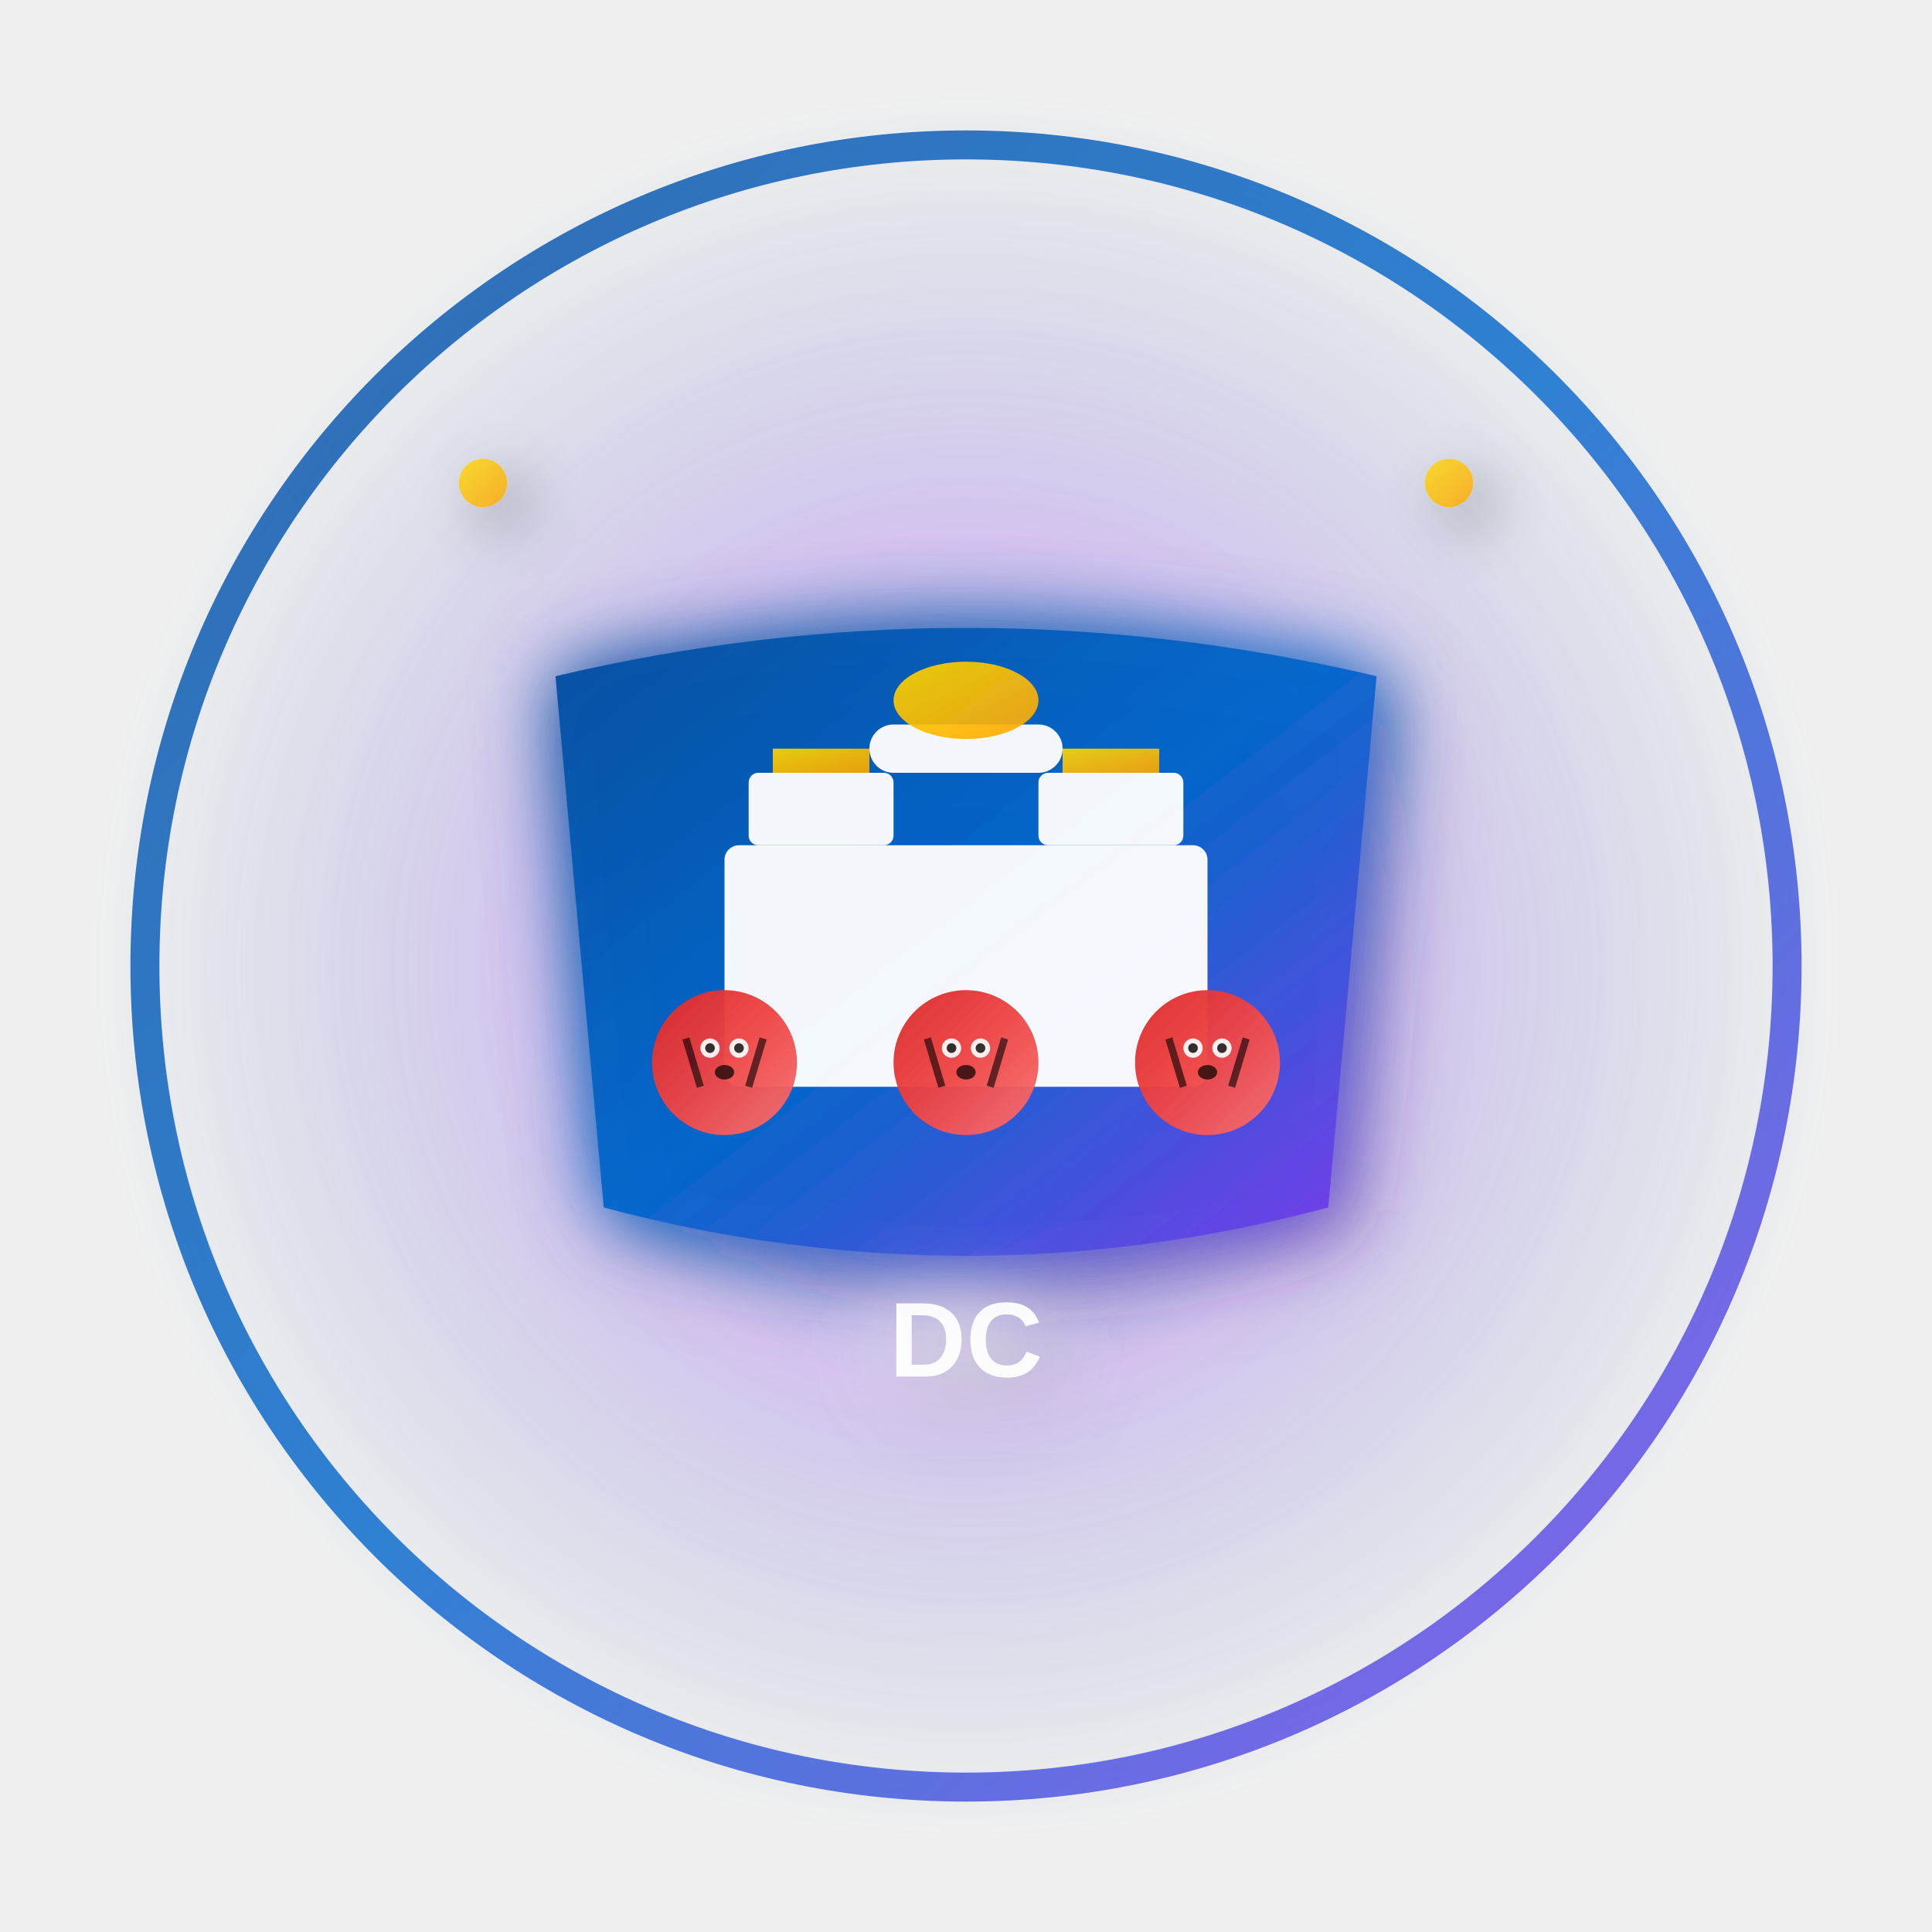
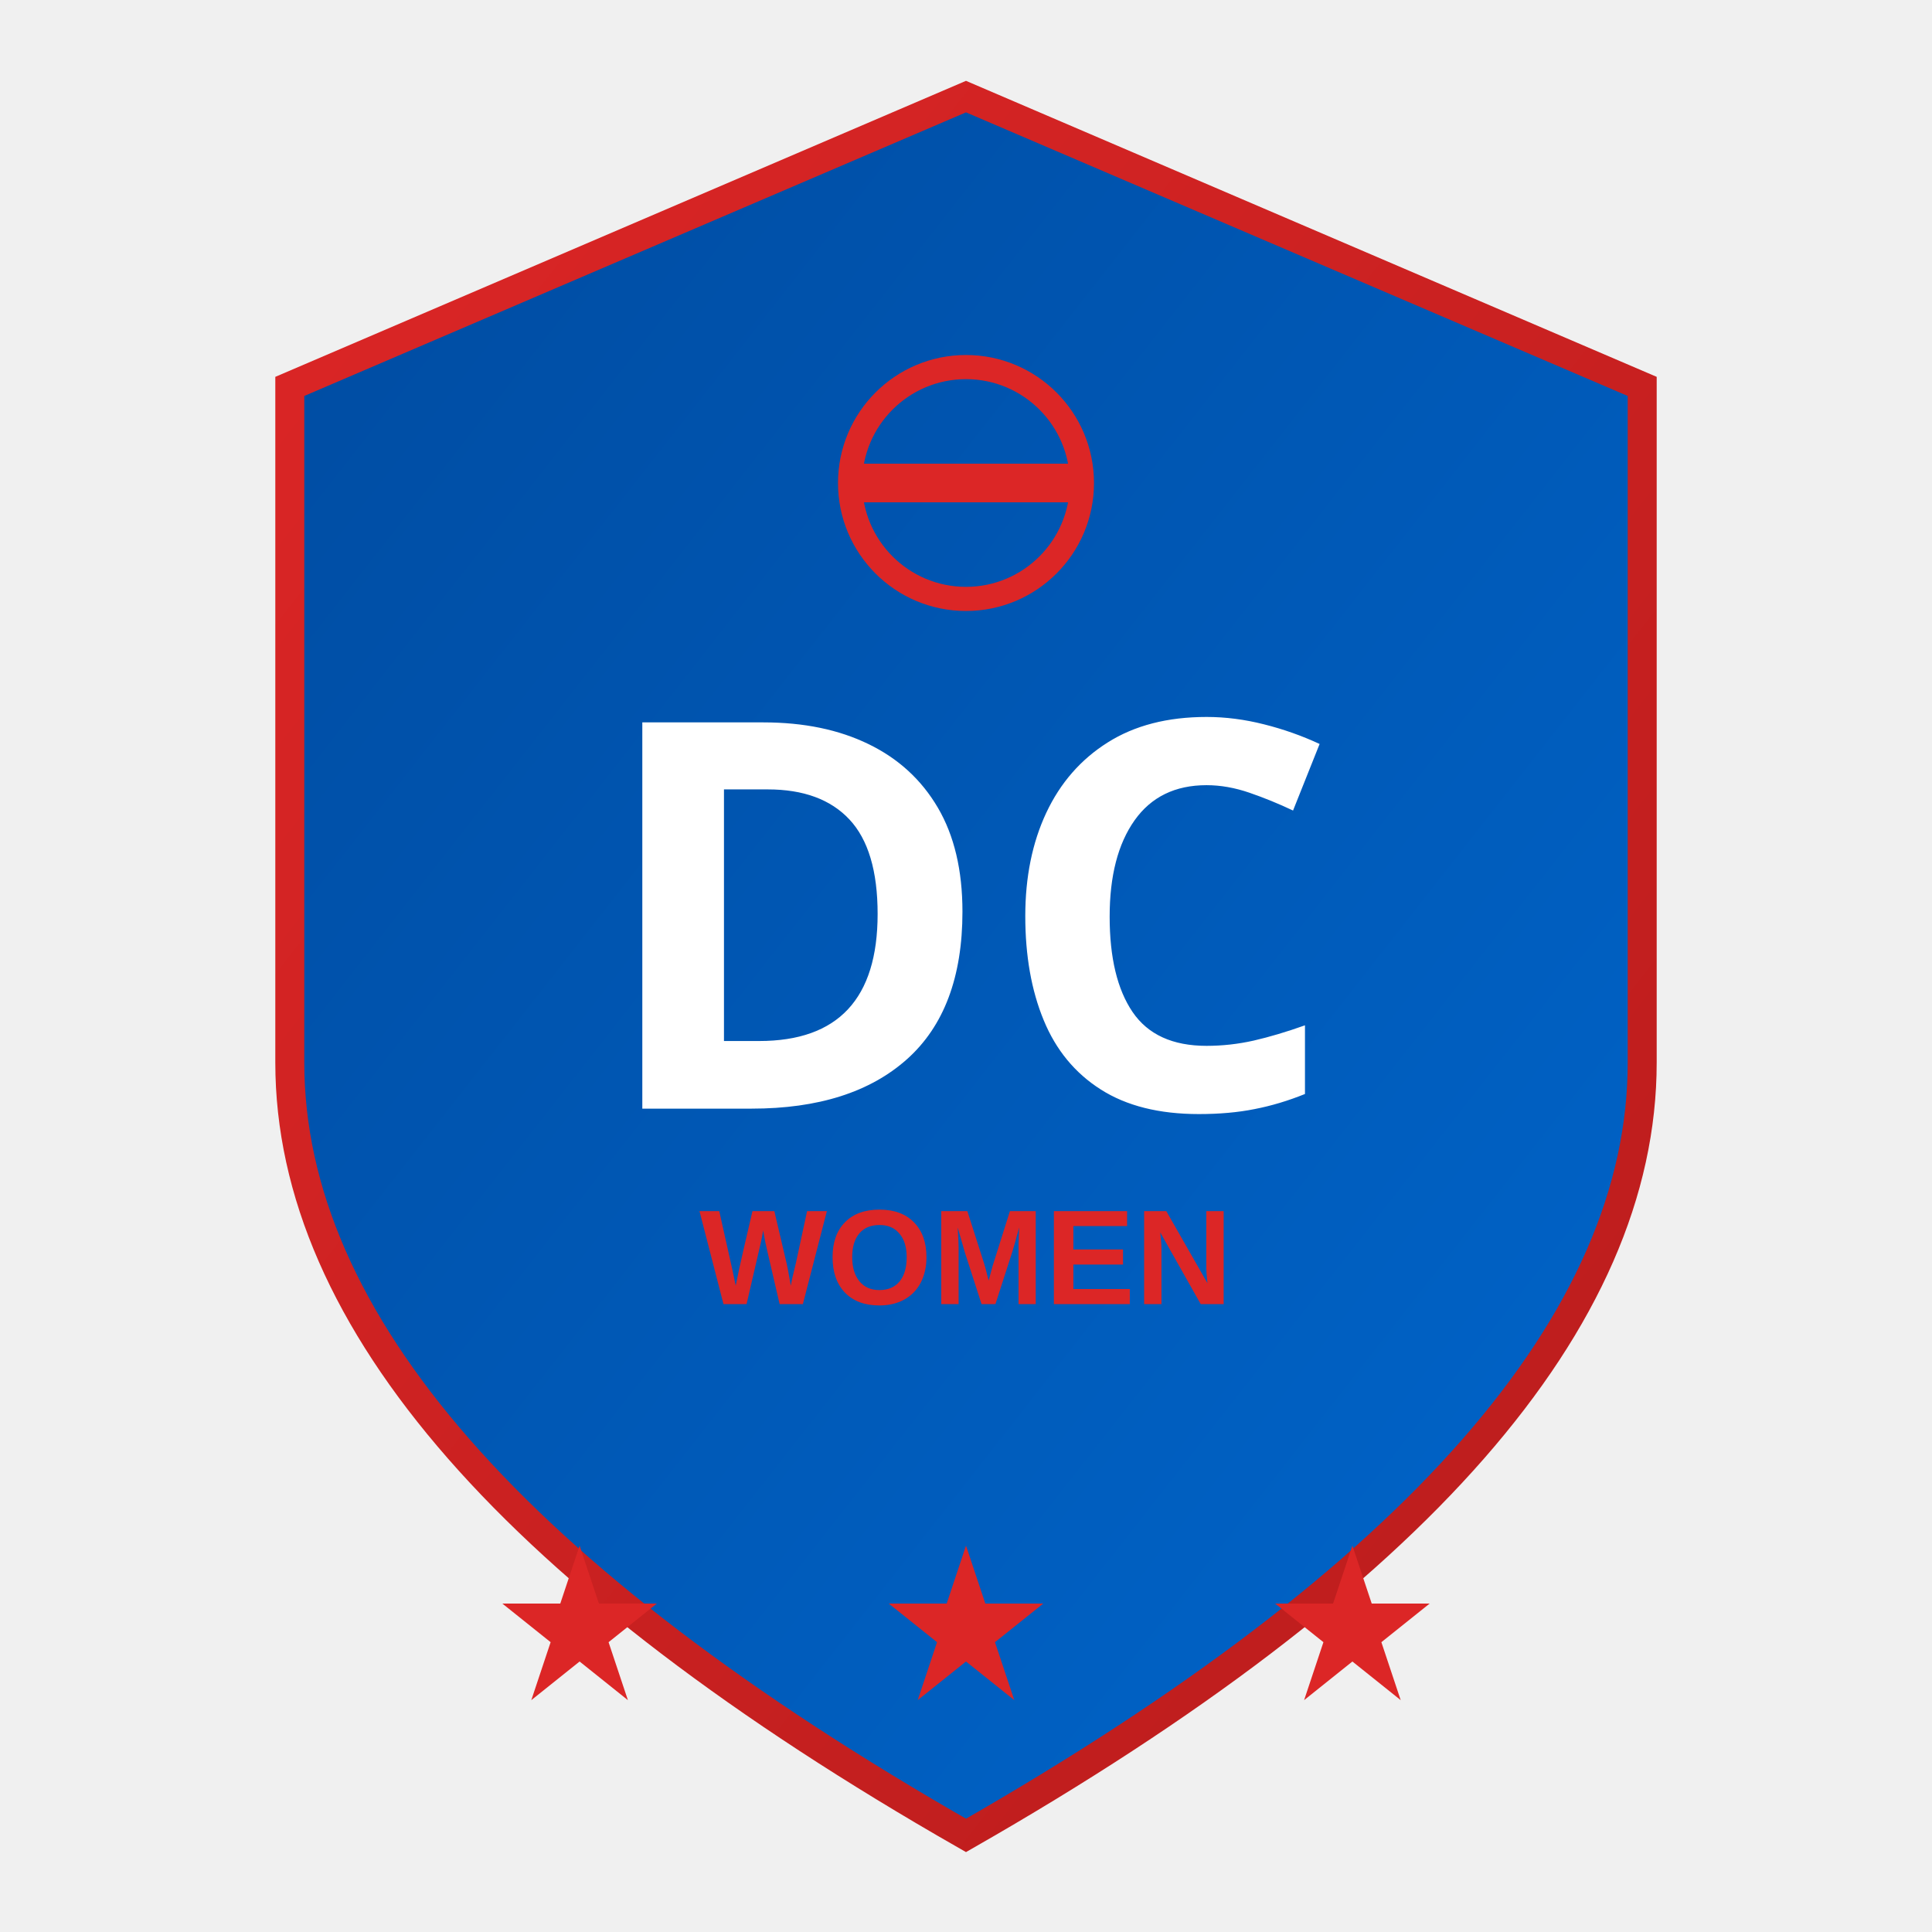
- <svg xmlns="http://www.w3.org/2000/svg" width="400" height="400" viewBox="0 0 400 400">
+ <svg xmlns="http://www.w3.org/2000/svg" width="200" height="200" viewBox="0 0 200 200">
  <defs>
-     <linearGradient id="dc-blue-gradient" x1="0%" y1="0%" x2="100%" y2="100%">
-       <stop offset="0%" stop-color="#004BA0">
-         <animate attributeName="stop-color" values="#004BA0;#0066CC;#004BA0" dur="3s" repeatCount="indefinite" />
-       </stop>
-       <stop offset="50%" stop-color="#0066CC" />
-       <stop offset="100%" stop-color="#7C3AED">
-         <animate attributeName="stop-color" values="#7C3AED;#A855F7;#7C3AED" dur="3s" repeatCount="indefinite" />
-       </stop>
+     <linearGradient id="dc-grad" x1="0%" y1="0%" x2="100%" y2="100%">
+       <stop offset="0%" style="stop-color:#004BA0;stop-opacity:1" />
+       <stop offset="100%" style="stop-color:#0066CC;stop-opacity:1" />
    </linearGradient>
-     <linearGradient id="dc-red-gradient" x1="0%" y1="0%" x2="100%" y2="100%">
-       <stop offset="0%" stop-color="#DC2626" />
-       <stop offset="50%" stop-color="#EF4444" />
-       <stop offset="100%" stop-color="#F87171" />
+     <linearGradient id="dc-red" x1="0%" y1="0%" x2="100%" y2="100%">
+       <stop offset="0%" style="stop-color:#DC2626;stop-opacity:1" />
+       <stop offset="100%" style="stop-color:#B91C1C;stop-opacity:1" />
    </linearGradient>
-     <linearGradient id="dc-gold-gradient" x1="0%" y1="0%" x2="100%" y2="100%">
-       <stop offset="0%" stop-color="#FFD700" />
-       <stop offset="100%" stop-color="#FFA500" />
-     </linearGradient>
-     <radialGradient id="dc-glow-gradient" cx="50%" cy="50%">
-       <stop offset="0%" stop-color="#004BA0" stop-opacity="0.8" />
-       <stop offset="50%" stop-color="#7C3AED" stop-opacity="0.4" />
-       <stop offset="100%" stop-color="#004BA0" stop-opacity="0" />
-     </radialGradient>
-     <filter id="dc-shadow" x="-50%" y="-50%" width="200%" height="200%">
-       <feGaussianBlur in="SourceAlpha" stdDeviation="6" />
-       <feOffset dx="4" dy="4" result="offsetblur" />
-       <feComponentTransfer>
-         <feFuncA type="linear" slope="0.4" />
-       </feComponentTransfer>
-       <feMerge>
-         <feMergeNode />
-         <feMergeNode in="SourceGraphic" />
-       </feMerge>
-     </filter>
-     <filter id="dc-glow" x="-100%" y="-100%" width="300%" height="300%">
-       <feGaussianBlur stdDeviation="8" result="coloredBlur" />
-       <feMerge>
-         <feMergeNode in="coloredBlur" />
-         <feMergeNode in="SourceGraphic" />
-       </feMerge>
-     </filter>
  </defs>
-   <circle cx="200" cy="200" r="180" fill="url(#dc-glow-gradient)" opacity="0.6">
-     <animate attributeName="opacity" values="0.6;0.9;0.6" dur="2.5s" repeatCount="indefinite" />
-     <animateTransform attributeName="transform" type="scale" values="1;1.05;1" dur="2.5s" repeatCount="indefinite" />
-   </circle>
-   <circle cx="200" cy="200" r="170" fill="none" stroke="url(#dc-blue-gradient)" stroke-width="6" opacity="0.8">
-     <animateTransform attributeName="transform" type="rotate" values="0 200 200;360 200 200" dur="20s" repeatCount="indefinite" />
-   </circle>
-   <g transform="translate(200,200)" filter="url(#dc-shadow)">
-     <path d="M-85,-60 Q0,-80 85,-60 L75,50 Q0,70 -75,50 Z" fill="url(#dc-blue-gradient)" filter="url(#dc-glow)" opacity="0.95">
-       <animate attributeName="opacity" values="0.95;1;0.95" dur="3s" repeatCount="indefinite" />
-     </path>
-     <g transform="translate(0,-25)">
-       <rect x="-50" y="0" width="100" height="50" fill="#FFFFFF" opacity="0.95" rx="3">
-         <animate attributeName="opacity" values="0.95;1;0.95" dur="2s" repeatCount="indefinite" />
-       </rect>
-       <rect x="-45" y="-15" width="30" height="15" fill="#FFFFFF" opacity="0.95" rx="2" />
-       <rect x="-40" y="-20" width="20" height="5" fill="url(#dc-gold-gradient)" opacity="0.9" />
-       <rect x="15" y="-15" width="30" height="15" fill="#FFFFFF" opacity="0.95" rx="2" />
-       <rect x="20" y="-20" width="20" height="5" fill="url(#dc-gold-gradient)" opacity="0.9" />
-       <rect x="-20" y="-25" width="40" height="10" fill="#FFFFFF" opacity="0.95" rx="5" />
-       <ellipse cx="0" cy="-30" rx="15" ry="8" fill="url(#dc-gold-gradient)" opacity="0.9" />
-       <line x1="-35" y1="0" x2="-35" y2="50" stroke="url(#dc-blue-gradient)" stroke-width="2" opacity="0.7" />
-       <line x1="35" y1="0" x2="35" y2="50" stroke="url(#dc-blue-gradient)" stroke-width="2" opacity="0.7" />
-     </g>
-     <g transform="translate(-50,20)">
-       <g>
-         <circle cx="0" cy="0" r="15" fill="url(#dc-red-gradient)" opacity="0.95">
-           <animate attributeName="r" values="15;17;15" dur="2s" repeatCount="indefinite" />
-         </circle>
-         <circle cx="-3" cy="-3" r="2" fill="#FFFFFF" opacity="0.9" />
-         <circle cx="3" cy="-3" r="2" fill="#FFFFFF" opacity="0.9" />
-         <circle cx="-3" cy="-3" r="1" fill="#000000" opacity="0.8" />
-         <circle cx="3" cy="-3" r="1" fill="#000000" opacity="0.8" />
-         <ellipse cx="0" cy="2" rx="2" ry="1.5" fill="#000000" opacity="0.7" />
-         <path d="M-8,-5 L-5,5 M8,-5 L5,5" stroke="#000000" stroke-width="1.5" opacity="0.6" />
-       </g>
-     </g>
-     <g transform="translate(0,20)">
-       <g>
-         <circle cx="0" cy="0" r="15" fill="url(#dc-red-gradient)" opacity="0.95">
-           <animate attributeName="r" values="15;17;15" dur="2s" begin="0.3s" repeatCount="indefinite" />
-         </circle>
-         <circle cx="-3" cy="-3" r="2" fill="#FFFFFF" opacity="0.9" />
-         <circle cx="3" cy="-3" r="2" fill="#FFFFFF" opacity="0.9" />
-         <circle cx="-3" cy="-3" r="1" fill="#000000" opacity="0.8" />
-         <circle cx="3" cy="-3" r="1" fill="#000000" opacity="0.8" />
-         <ellipse cx="0" cy="2" rx="2" ry="1.5" fill="#000000" opacity="0.7" />
-         <path d="M-8,-5 L-5,5 M8,-5 L5,5" stroke="#000000" stroke-width="1.5" opacity="0.6" />
-       </g>
-     </g>
-     <g transform="translate(50,20)">
-       <g>
-         <circle cx="0" cy="0" r="15" fill="url(#dc-red-gradient)" opacity="0.95">
-           <animate attributeName="r" values="15;17;15" dur="2s" begin="0.6s" repeatCount="indefinite" />
-         </circle>
-         <circle cx="-3" cy="-3" r="2" fill="#FFFFFF" opacity="0.9" />
-         <circle cx="3" cy="-3" r="2" fill="#FFFFFF" opacity="0.9" />
-         <circle cx="-3" cy="-3" r="1" fill="#000000" opacity="0.8" />
-         <circle cx="3" cy="-3" r="1" fill="#000000" opacity="0.8" />
-         <ellipse cx="0" cy="2" rx="2" ry="1.5" fill="#000000" opacity="0.7" />
-         <path d="M-8,-5 L-5,5 M8,-5 L5,5" stroke="#000000" stroke-width="1.5" opacity="0.6" />
-       </g>
-     </g>
-     <text x="0" y="85" text-anchor="middle" fill="#FFFFFF" font-size="22" font-weight="bold" font-family="Arial, sans-serif" opacity="0.95" filter="url(#dc-glow)">DC</text>
-     <circle cx="-100" cy="-100" r="5" fill="url(#dc-gold-gradient)" opacity="0.8">
-       <animate attributeName="opacity" values="0.8;1;0.8" dur="2s" repeatCount="indefinite" />
-     </circle>
-     <circle cx="100" cy="-100" r="5" fill="url(#dc-gold-gradient)" opacity="0.8">
-       <animate attributeName="opacity" values="0.8;1;0.8" dur="2s" begin="0.5s" repeatCount="indefinite" />
-     </circle>
-   </g>
+   <path d="M100 10 L170 40 L170 110 Q170 150 100 190 Q30 150 30 110 L30 40 Z" fill="url(#dc-grad)" stroke="url(#dc-red)" stroke-width="3" />
+   <text x="100" y="95" font-family="Arial Black, sans-serif" font-size="56" font-weight="bold" fill="#FFFFFF" text-anchor="middle" dominant-baseline="middle">DC</text>
+   <text x="100" y="135" font-family="Arial, sans-serif" font-size="14" font-weight="bold" fill="#DC2626" text-anchor="middle">WOMEN</text>
+   <circle cx="100" cy="50" r="12" fill="none" stroke="#DC2626" stroke-width="2.5" />
+   <rect x="88" y="48" width="24" height="4" fill="#DC2626" />
+   <polygon points="60,160 62,166 68,166 63,170 65,176 60,172 55,176 57,170 52,166 58,166" fill="#DC2626" />
+   <polygon points="100,160 102,166 108,166 103,170 105,176 100,172 95,176 97,170 92,166 98,166" fill="#DC2626" />
+   <polygon points="140,160 142,166 148,166 143,170 145,176 140,172 135,176 137,170 132,166 138,166" fill="#DC2626" />
</svg>
